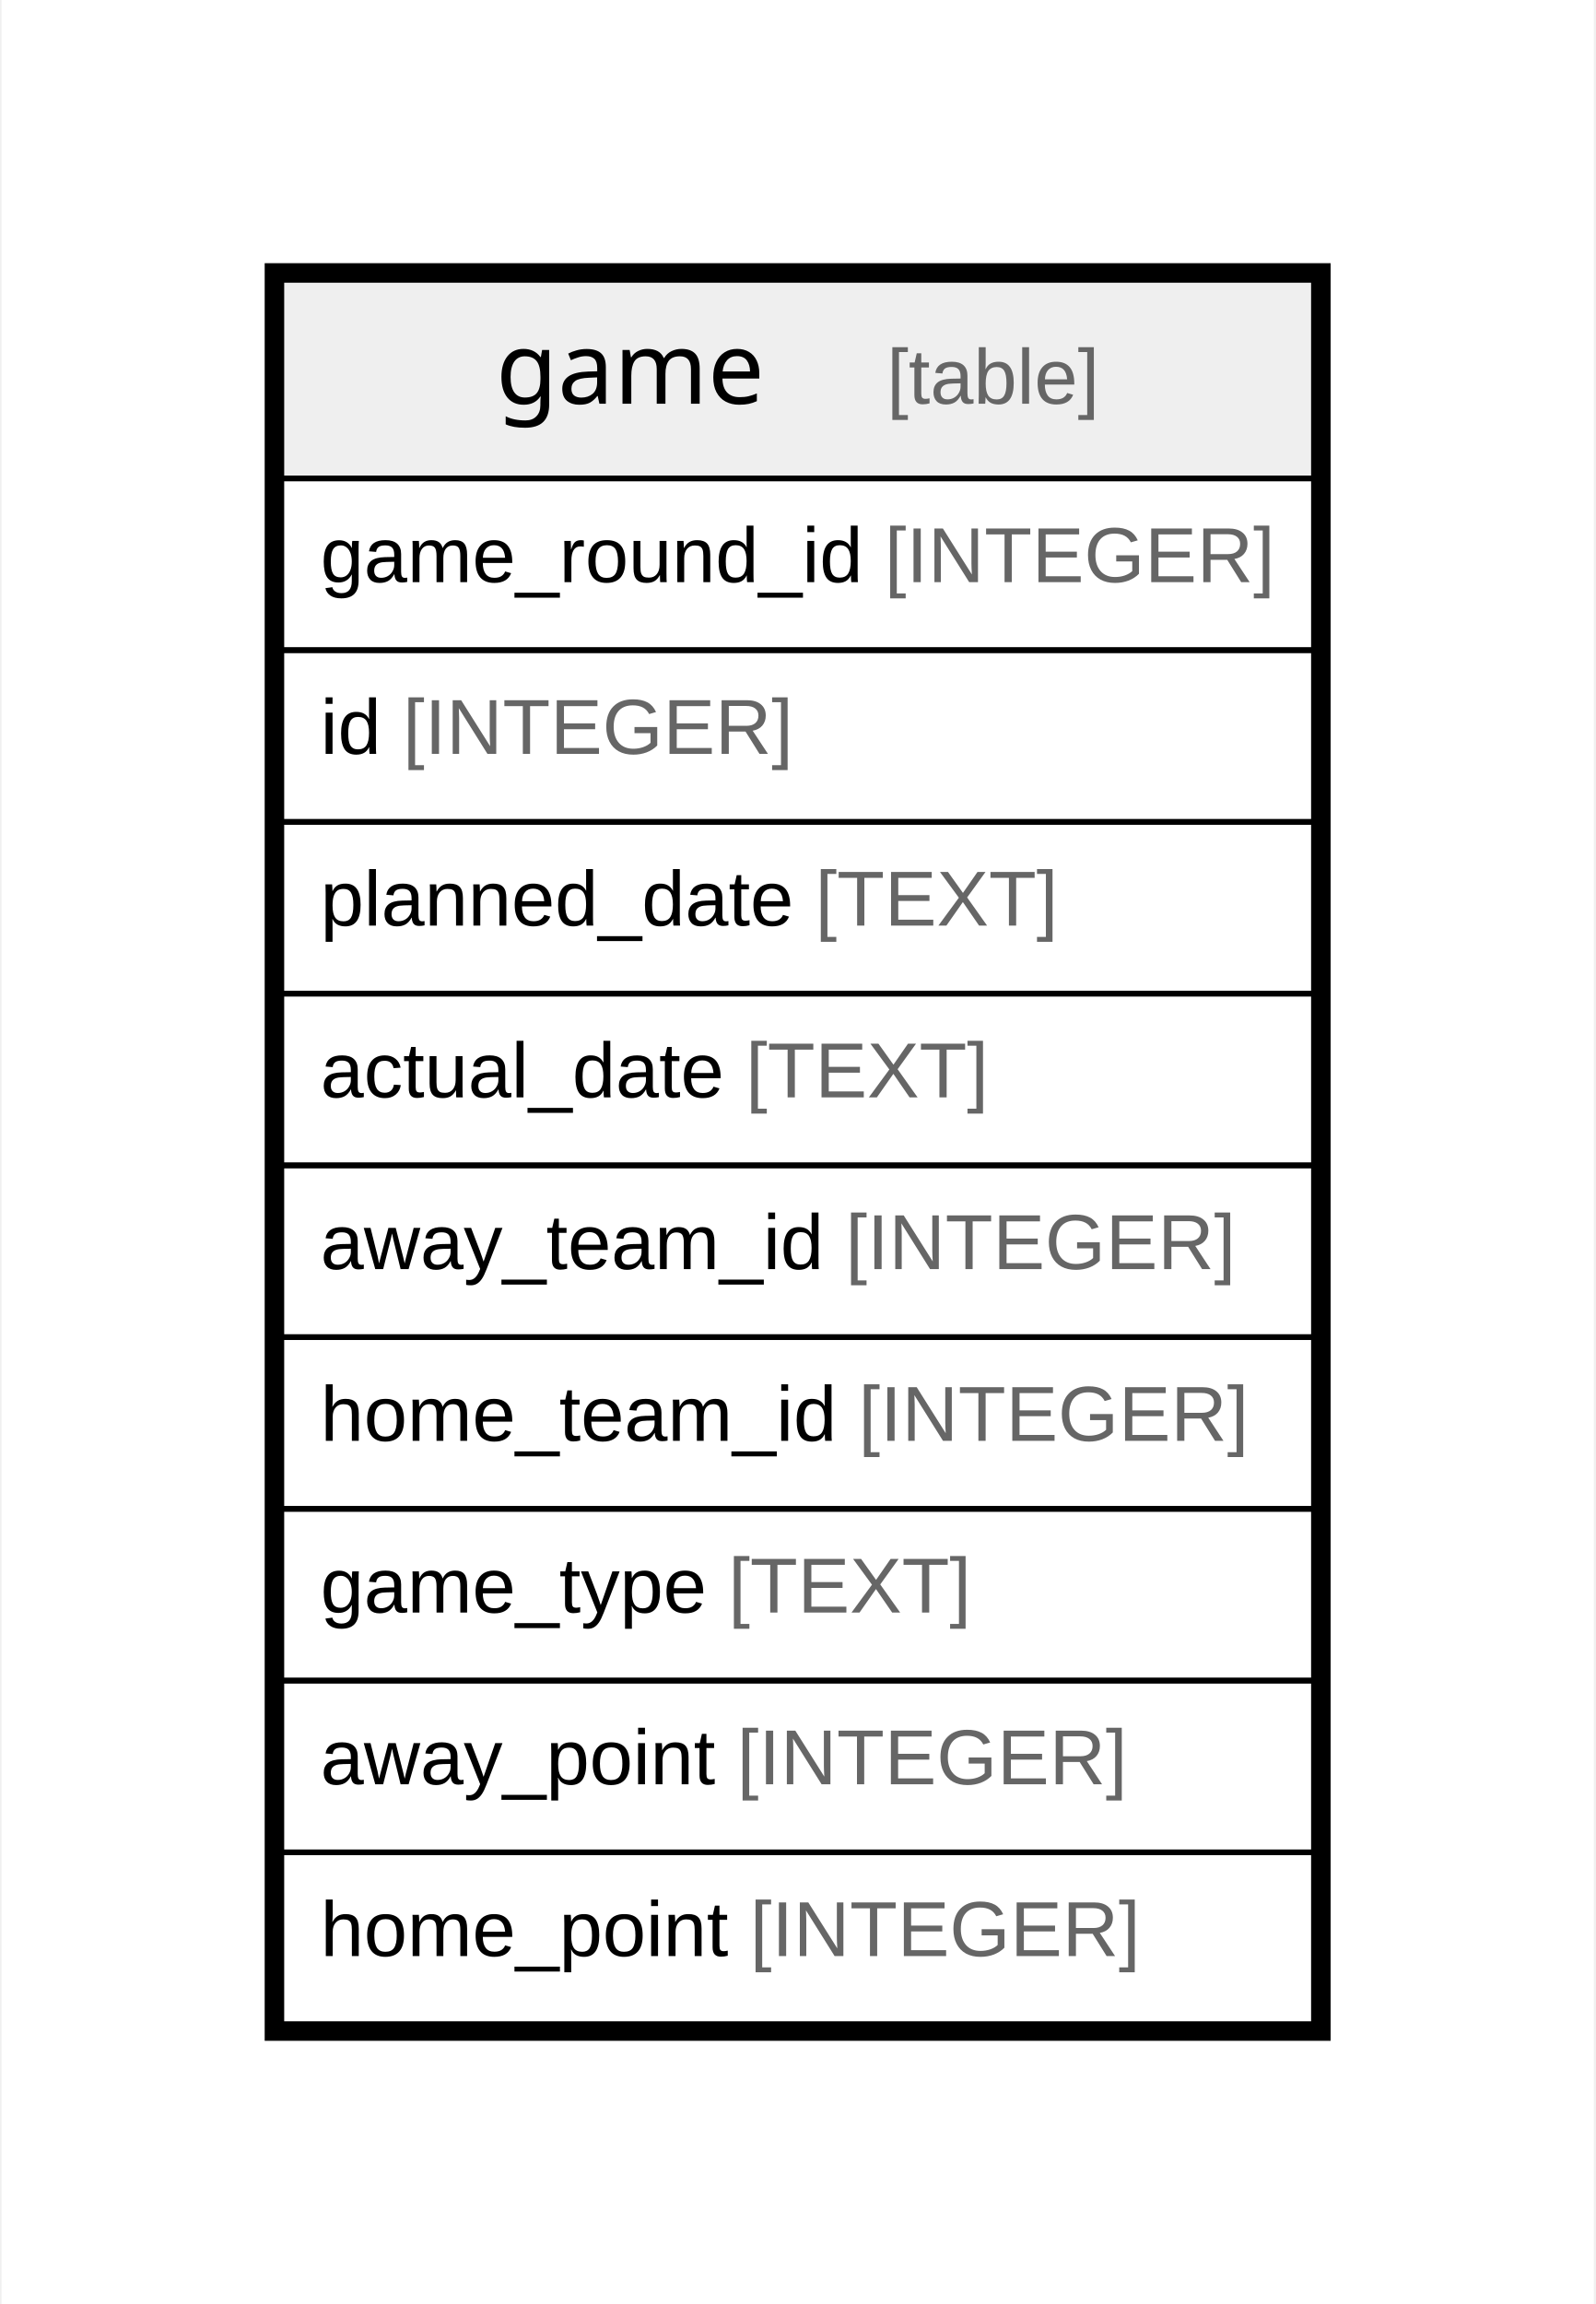
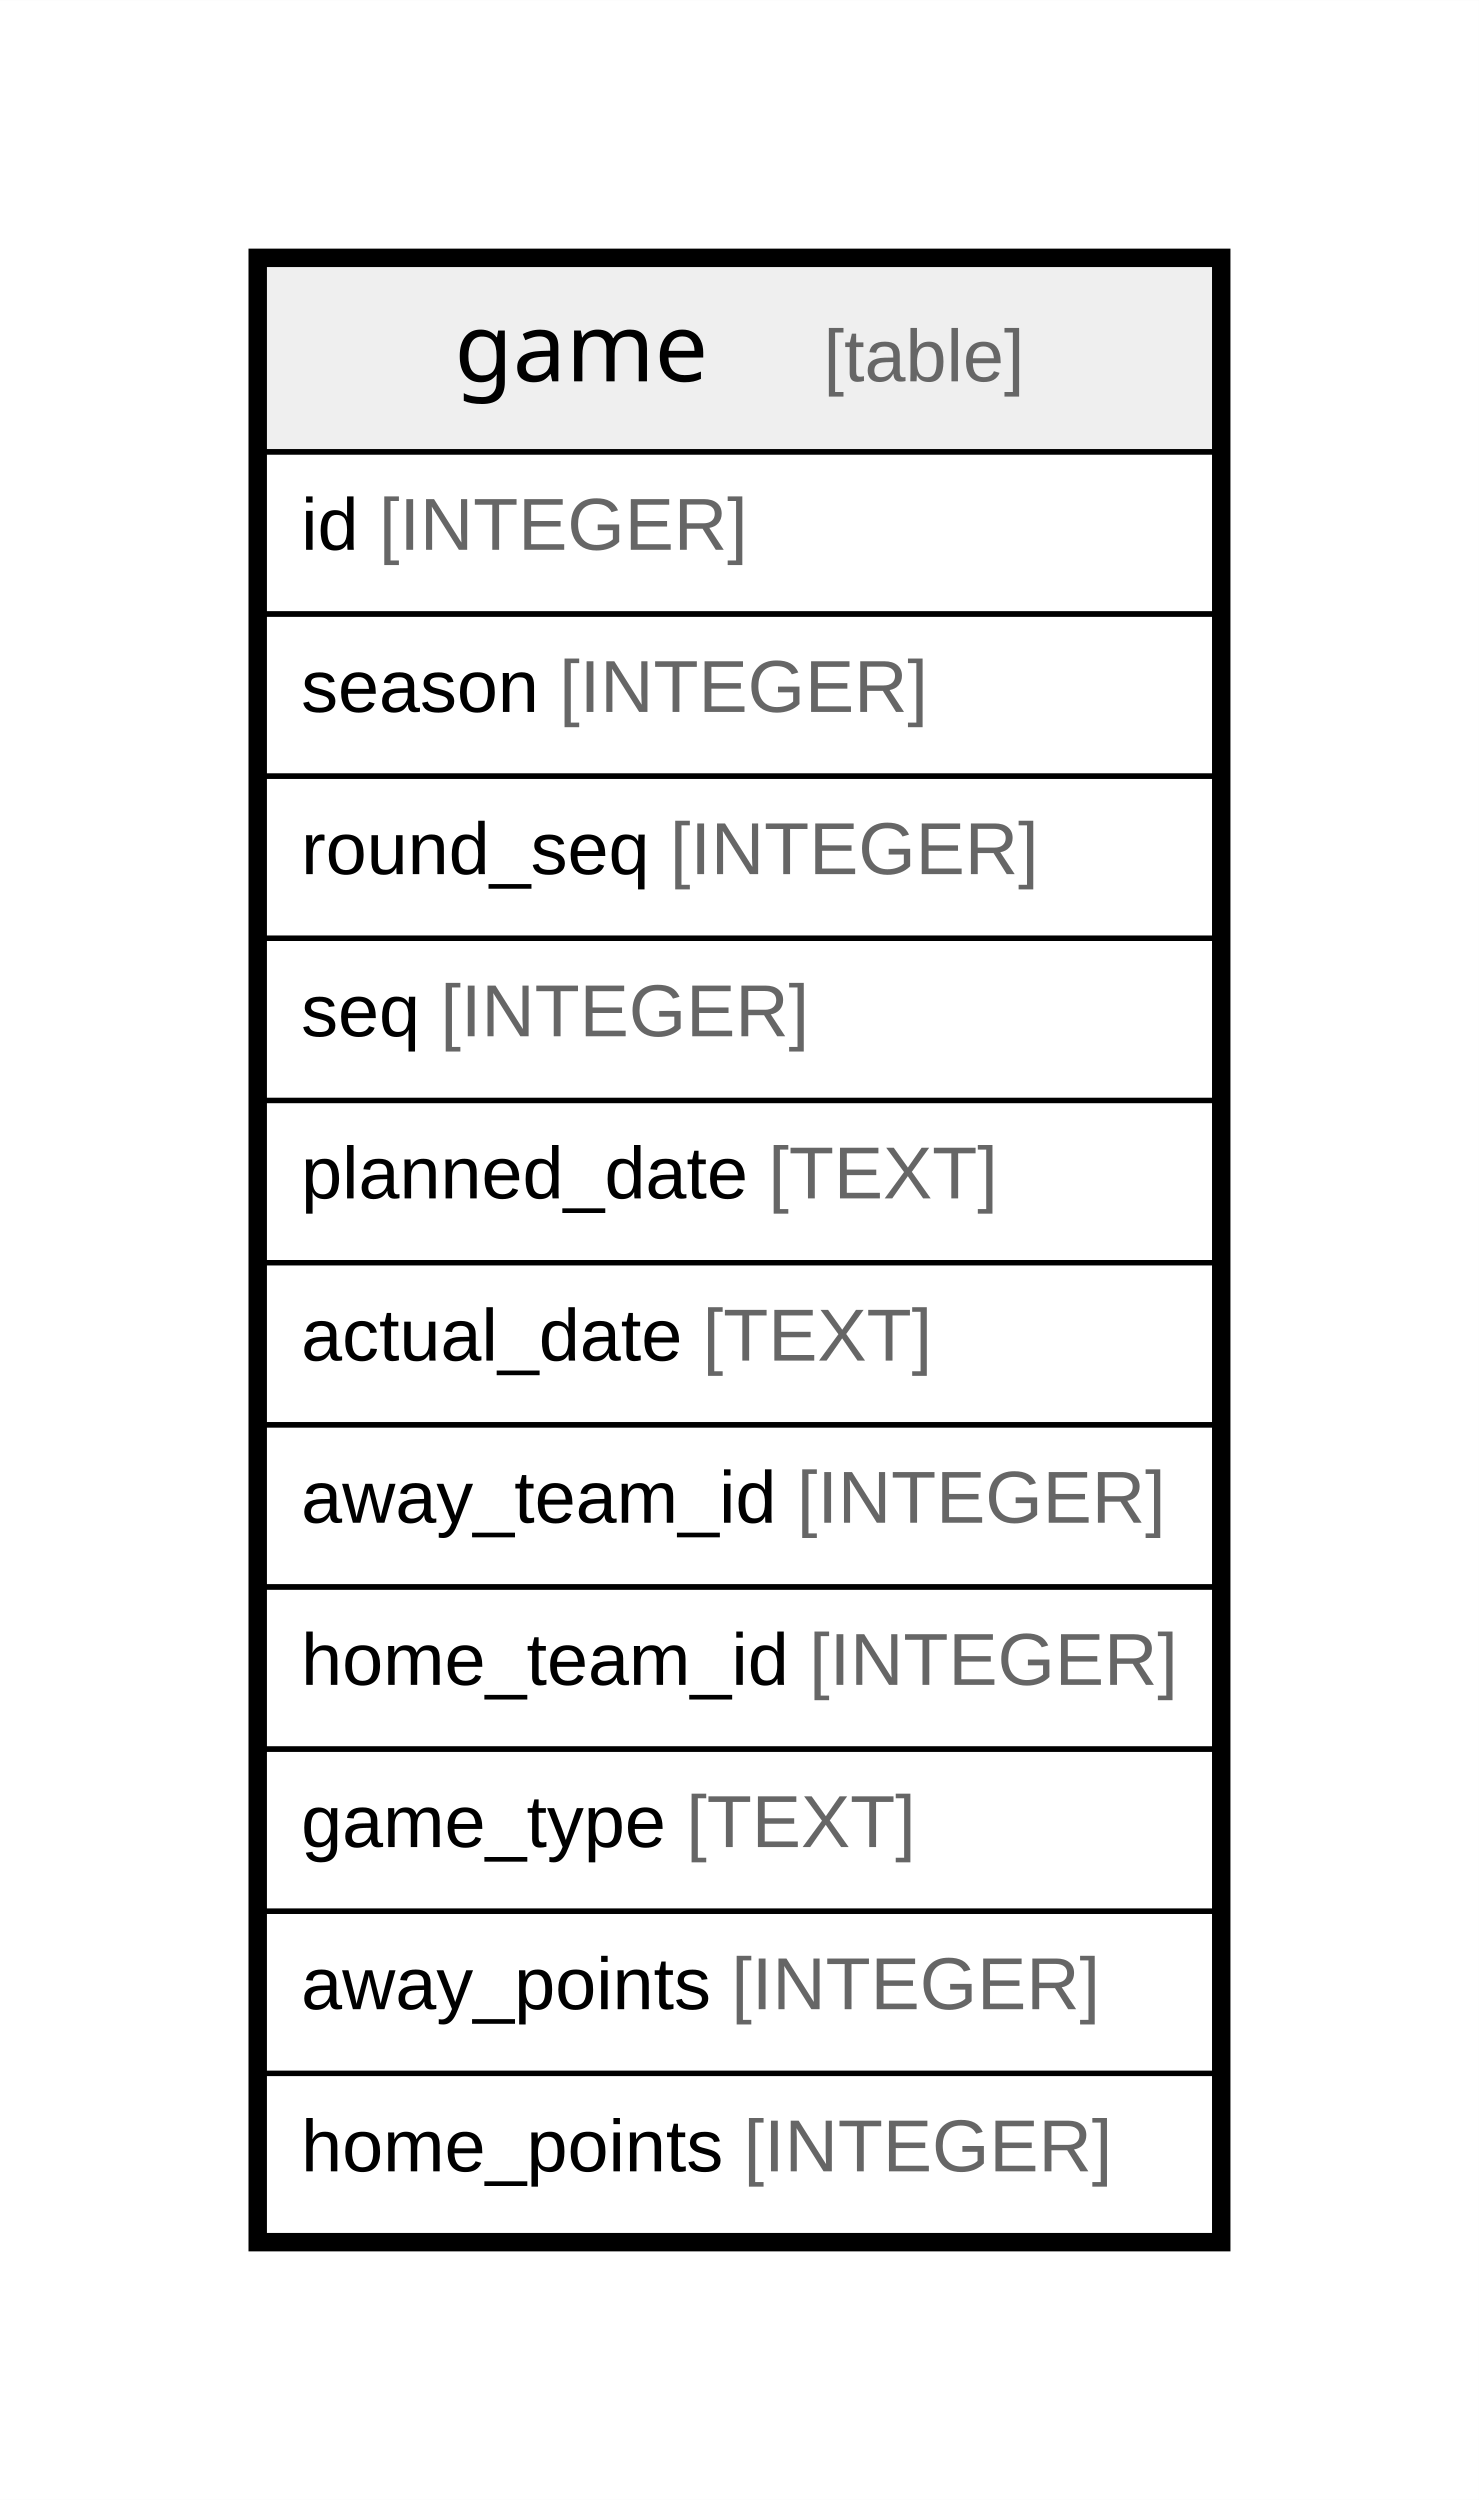
- <svg xmlns="http://www.w3.org/2000/svg" width="286pt" height="413pt" viewBox="0.00 0.00 285.59 413.20">
-   <g id="graph0" class="graph" transform="scale(1 1) rotate(0) translate(4 409.2)">
-     <polygon fill="white" stroke="none" points="-4,4 -4,-409.2 281.59,-409.2 281.59,4 -4,4" />
+ <svg xmlns="http://www.w3.org/2000/svg" width="281pt" height="475pt" viewBox="0.00 0.00 280.91 474.80">
+   <g id="graph0" class="graph" transform="scale(1 1) rotate(0) translate(4 470.8)">
+     <polygon fill="white" stroke="none" points="-4,4 -4,-470.8 276.91,-470.8 276.91,4 -4,4" />
    <g id="node1" class="node">
-       <polygon fill="#efefef" stroke="none" points="46.2,-323.4 46.2,-359 231.39,-359 231.39,-323.4 46.2,-323.4" />
-       <polygon fill="none" stroke="black" points="46.2,-323.4 46.2,-359 231.39,-359 231.39,-323.4 46.2,-323.4" />
-       <text text-anchor="start" x="84.68" y="-336.8" font-family="Arial Bold" font-size="18.00">game</text>
-       <text text-anchor="start" x="123.66" y="-336.8" font-family="Arial" font-size="14.00">    </text>
-       <text text-anchor="start" x="154.78" y="-336.8" font-family="Arial" font-size="14.00" fill="#666666">[table]</text>
-       <polygon fill="none" stroke="black" points="46.2,-292.6 46.2,-323.4 231.39,-323.4 231.39,-292.6 46.2,-292.6" />
-       <text text-anchor="start" x="53.2" y="-304.8" font-family="Arial" font-size="14.00">game_round_id </text>
-       <text text-anchor="start" x="154.39" y="-304.8" font-family="Arial" font-size="14.00" fill="#666666">[INTEGER]</text>
-       <polygon fill="none" stroke="black" points="46.2,-261.8 46.2,-292.6 231.39,-292.6 231.39,-261.8 46.2,-261.8" />
-       <text text-anchor="start" x="53.2" y="-274" font-family="Arial" font-size="14.00">id </text>
-       <text text-anchor="start" x="67.99" y="-274" font-family="Arial" font-size="14.00" fill="#666666">[INTEGER]</text>
-       <polygon fill="none" stroke="black" points="46.2,-231 46.2,-261.8 231.39,-261.8 231.39,-231 46.2,-231" />
+       <polygon fill="#efefef" stroke="none" points="46.2,-385 46.2,-420.6 226.71,-420.6 226.71,-385 46.2,-385" />
+       <polygon fill="none" stroke="black" points="46.2,-385 46.2,-420.6 226.71,-420.6 226.71,-385 46.2,-385" />
+       <text text-anchor="start" x="82.34" y="-398.4" font-family="Arial Bold" font-size="18.00">game</text>
+       <text text-anchor="start" x="121.32" y="-398.4" font-family="Arial" font-size="14.00">    </text>
+       <text text-anchor="start" x="152.43" y="-398.4" font-family="Arial" font-size="14.00" fill="#666666">[table]</text>
+       <polygon fill="none" stroke="black" points="46.2,-354.2 46.2,-385 226.71,-385 226.71,-354.2 46.2,-354.2" />
+       <text text-anchor="start" x="53.2" y="-366.4" font-family="Arial" font-size="14.00">id </text>
+       <text text-anchor="start" x="67.99" y="-366.4" font-family="Arial" font-size="14.00" fill="#666666">[INTEGER]</text>
+       <polygon fill="none" stroke="black" points="46.2,-323.4 46.2,-354.2 226.71,-354.2 226.71,-323.4 46.2,-323.4" />
+       <text text-anchor="start" x="53.2" y="-335.6" font-family="Arial" font-size="14.00">season </text>
+       <text text-anchor="start" x="102.23" y="-335.6" font-family="Arial" font-size="14.00" fill="#666666">[INTEGER]</text>
+       <polygon fill="none" stroke="black" points="46.2,-292.6 46.2,-323.4 226.71,-323.4 226.71,-292.6 46.2,-292.6" />
+       <text text-anchor="start" x="53.2" y="-304.8" font-family="Arial" font-size="14.00">round_seq </text>
+       <text text-anchor="start" x="123.25" y="-304.8" font-family="Arial" font-size="14.00" fill="#666666">[INTEGER]</text>
+       <polygon fill="none" stroke="black" points="46.2,-261.8 46.2,-292.6 226.71,-292.6 226.71,-261.8 46.2,-261.8" />
+       <text text-anchor="start" x="53.2" y="-274" font-family="Arial" font-size="14.00">seq </text>
+       <text text-anchor="start" x="79.66" y="-274" font-family="Arial" font-size="14.00" fill="#666666">[INTEGER]</text>
+       <polygon fill="none" stroke="black" points="46.2,-231 46.2,-261.8 226.71,-261.8 226.71,-231 46.2,-231" />
      <text text-anchor="start" x="53.2" y="-243.2" font-family="Arial" font-size="14.00">planned_date </text>
      <text text-anchor="start" x="141.95" y="-243.2" font-family="Arial" font-size="14.00" fill="#666666">[TEXT]</text>
-       <polygon fill="none" stroke="black" points="46.2,-200.2 46.2,-231 231.39,-231 231.39,-200.2 46.2,-200.2" />
+       <polygon fill="none" stroke="black" points="46.2,-200.2 46.2,-231 226.71,-231 226.71,-200.2 46.2,-200.2" />
      <text text-anchor="start" x="53.2" y="-212.4" font-family="Arial" font-size="14.00">actual_date </text>
      <text text-anchor="start" x="129.48" y="-212.4" font-family="Arial" font-size="14.00" fill="#666666">[TEXT]</text>
-       <polygon fill="none" stroke="black" points="46.2,-169.4 46.2,-200.2 231.39,-200.2 231.39,-169.4 46.2,-169.4" />
+       <polygon fill="none" stroke="black" points="46.2,-169.4 46.2,-200.2 226.71,-200.2 226.71,-169.4 46.2,-169.4" />
      <text text-anchor="start" x="53.2" y="-181.6" font-family="Arial" font-size="14.00">away_team_id </text>
      <text text-anchor="start" x="147.37" y="-181.6" font-family="Arial" font-size="14.00" fill="#666666">[INTEGER]</text>
-       <polygon fill="none" stroke="black" points="46.2,-138.6 46.2,-169.4 231.39,-169.4 231.39,-138.6 46.2,-138.6" />
+       <polygon fill="none" stroke="black" points="46.2,-138.6 46.2,-169.4 226.71,-169.4 226.71,-138.6 46.2,-138.6" />
      <text text-anchor="start" x="53.2" y="-150.8" font-family="Arial" font-size="14.00">home_team_id </text>
      <text text-anchor="start" x="149.7" y="-150.8" font-family="Arial" font-size="14.00" fill="#666666">[INTEGER]</text>
-       <polygon fill="none" stroke="black" points="46.2,-107.8 46.2,-138.6 231.39,-138.6 231.39,-107.8 46.2,-107.8" />
+       <polygon fill="none" stroke="black" points="46.2,-107.8 46.2,-138.6 226.71,-138.6 226.71,-107.8 46.2,-107.8" />
      <text text-anchor="start" x="53.2" y="-120" font-family="Arial" font-size="14.00">game_type </text>
      <text text-anchor="start" x="126.36" y="-120" font-family="Arial" font-size="14.00" fill="#666666">[TEXT]</text>
-       <polygon fill="none" stroke="black" points="46.2,-77 46.2,-107.8 231.39,-107.8 231.39,-77 46.2,-77" />
-       <text text-anchor="start" x="53.2" y="-89.2" font-family="Arial" font-size="14.00">away_point </text>
-       <text text-anchor="start" x="127.92" y="-89.2" font-family="Arial" font-size="14.00" fill="#666666">[INTEGER]</text>
-       <polygon fill="none" stroke="black" points="46.2,-46.2 46.2,-77 231.39,-77 231.39,-46.2 46.2,-46.2" />
-       <text text-anchor="start" x="53.2" y="-58.4" font-family="Arial" font-size="14.00">home_point </text>
-       <text text-anchor="start" x="130.25" y="-58.4" font-family="Arial" font-size="14.00" fill="#666666">[INTEGER]</text>
-       <polygon fill="none" stroke="black" stroke-width="3" points="44.7,-44.7 44.7,-360.5 232.89,-360.5 232.89,-44.7 44.7,-44.7" />
+       <polygon fill="none" stroke="black" points="46.2,-77 46.2,-107.8 226.71,-107.8 226.71,-77 46.2,-77" />
+       <text text-anchor="start" x="53.2" y="-89.2" font-family="Arial" font-size="14.00">away_points </text>
+       <text text-anchor="start" x="134.92" y="-89.2" font-family="Arial" font-size="14.00" fill="#666666">[INTEGER]</text>
+       <polygon fill="none" stroke="black" points="46.2,-46.2 46.2,-77 226.71,-77 226.71,-46.2 46.2,-46.2" />
+       <text text-anchor="start" x="53.2" y="-58.4" font-family="Arial" font-size="14.00">home_points </text>
+       <text text-anchor="start" x="137.25" y="-58.4" font-family="Arial" font-size="14.00" fill="#666666">[INTEGER]</text>
+       <polygon fill="none" stroke="black" stroke-width="3" points="44.7,-44.7 44.7,-422.1 228.21,-422.1 228.21,-44.7 44.7,-44.7" />
    </g>
  </g>
</svg>
